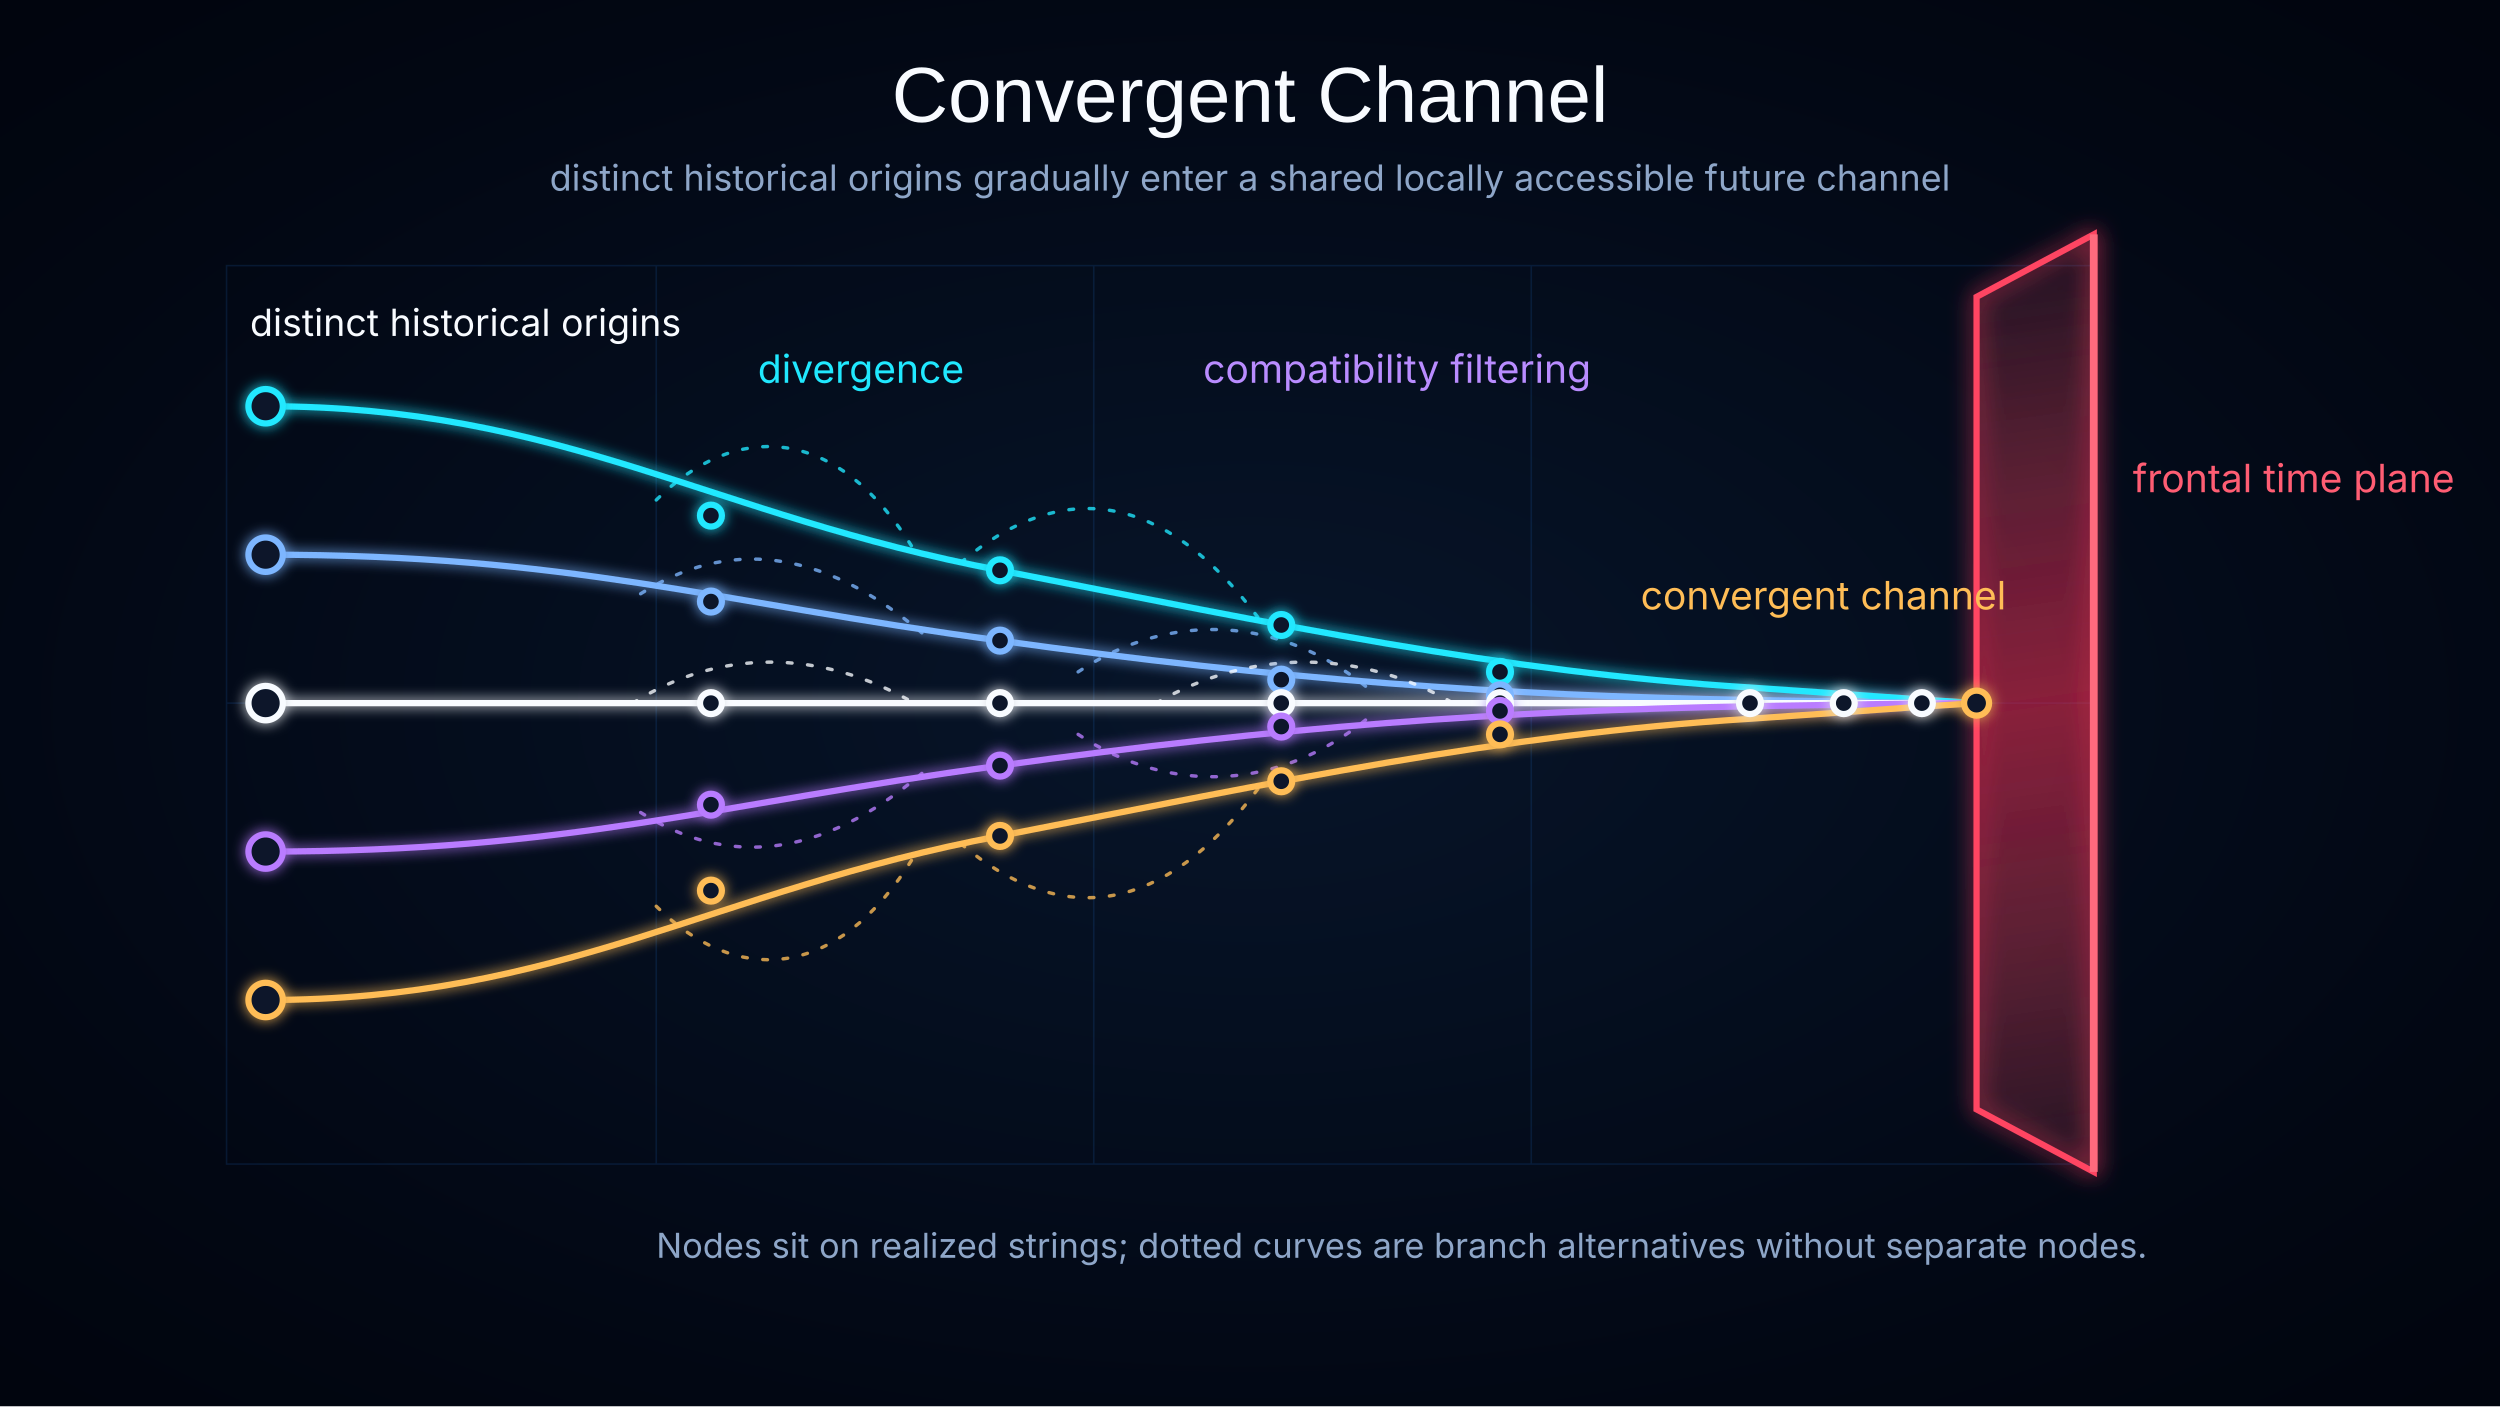
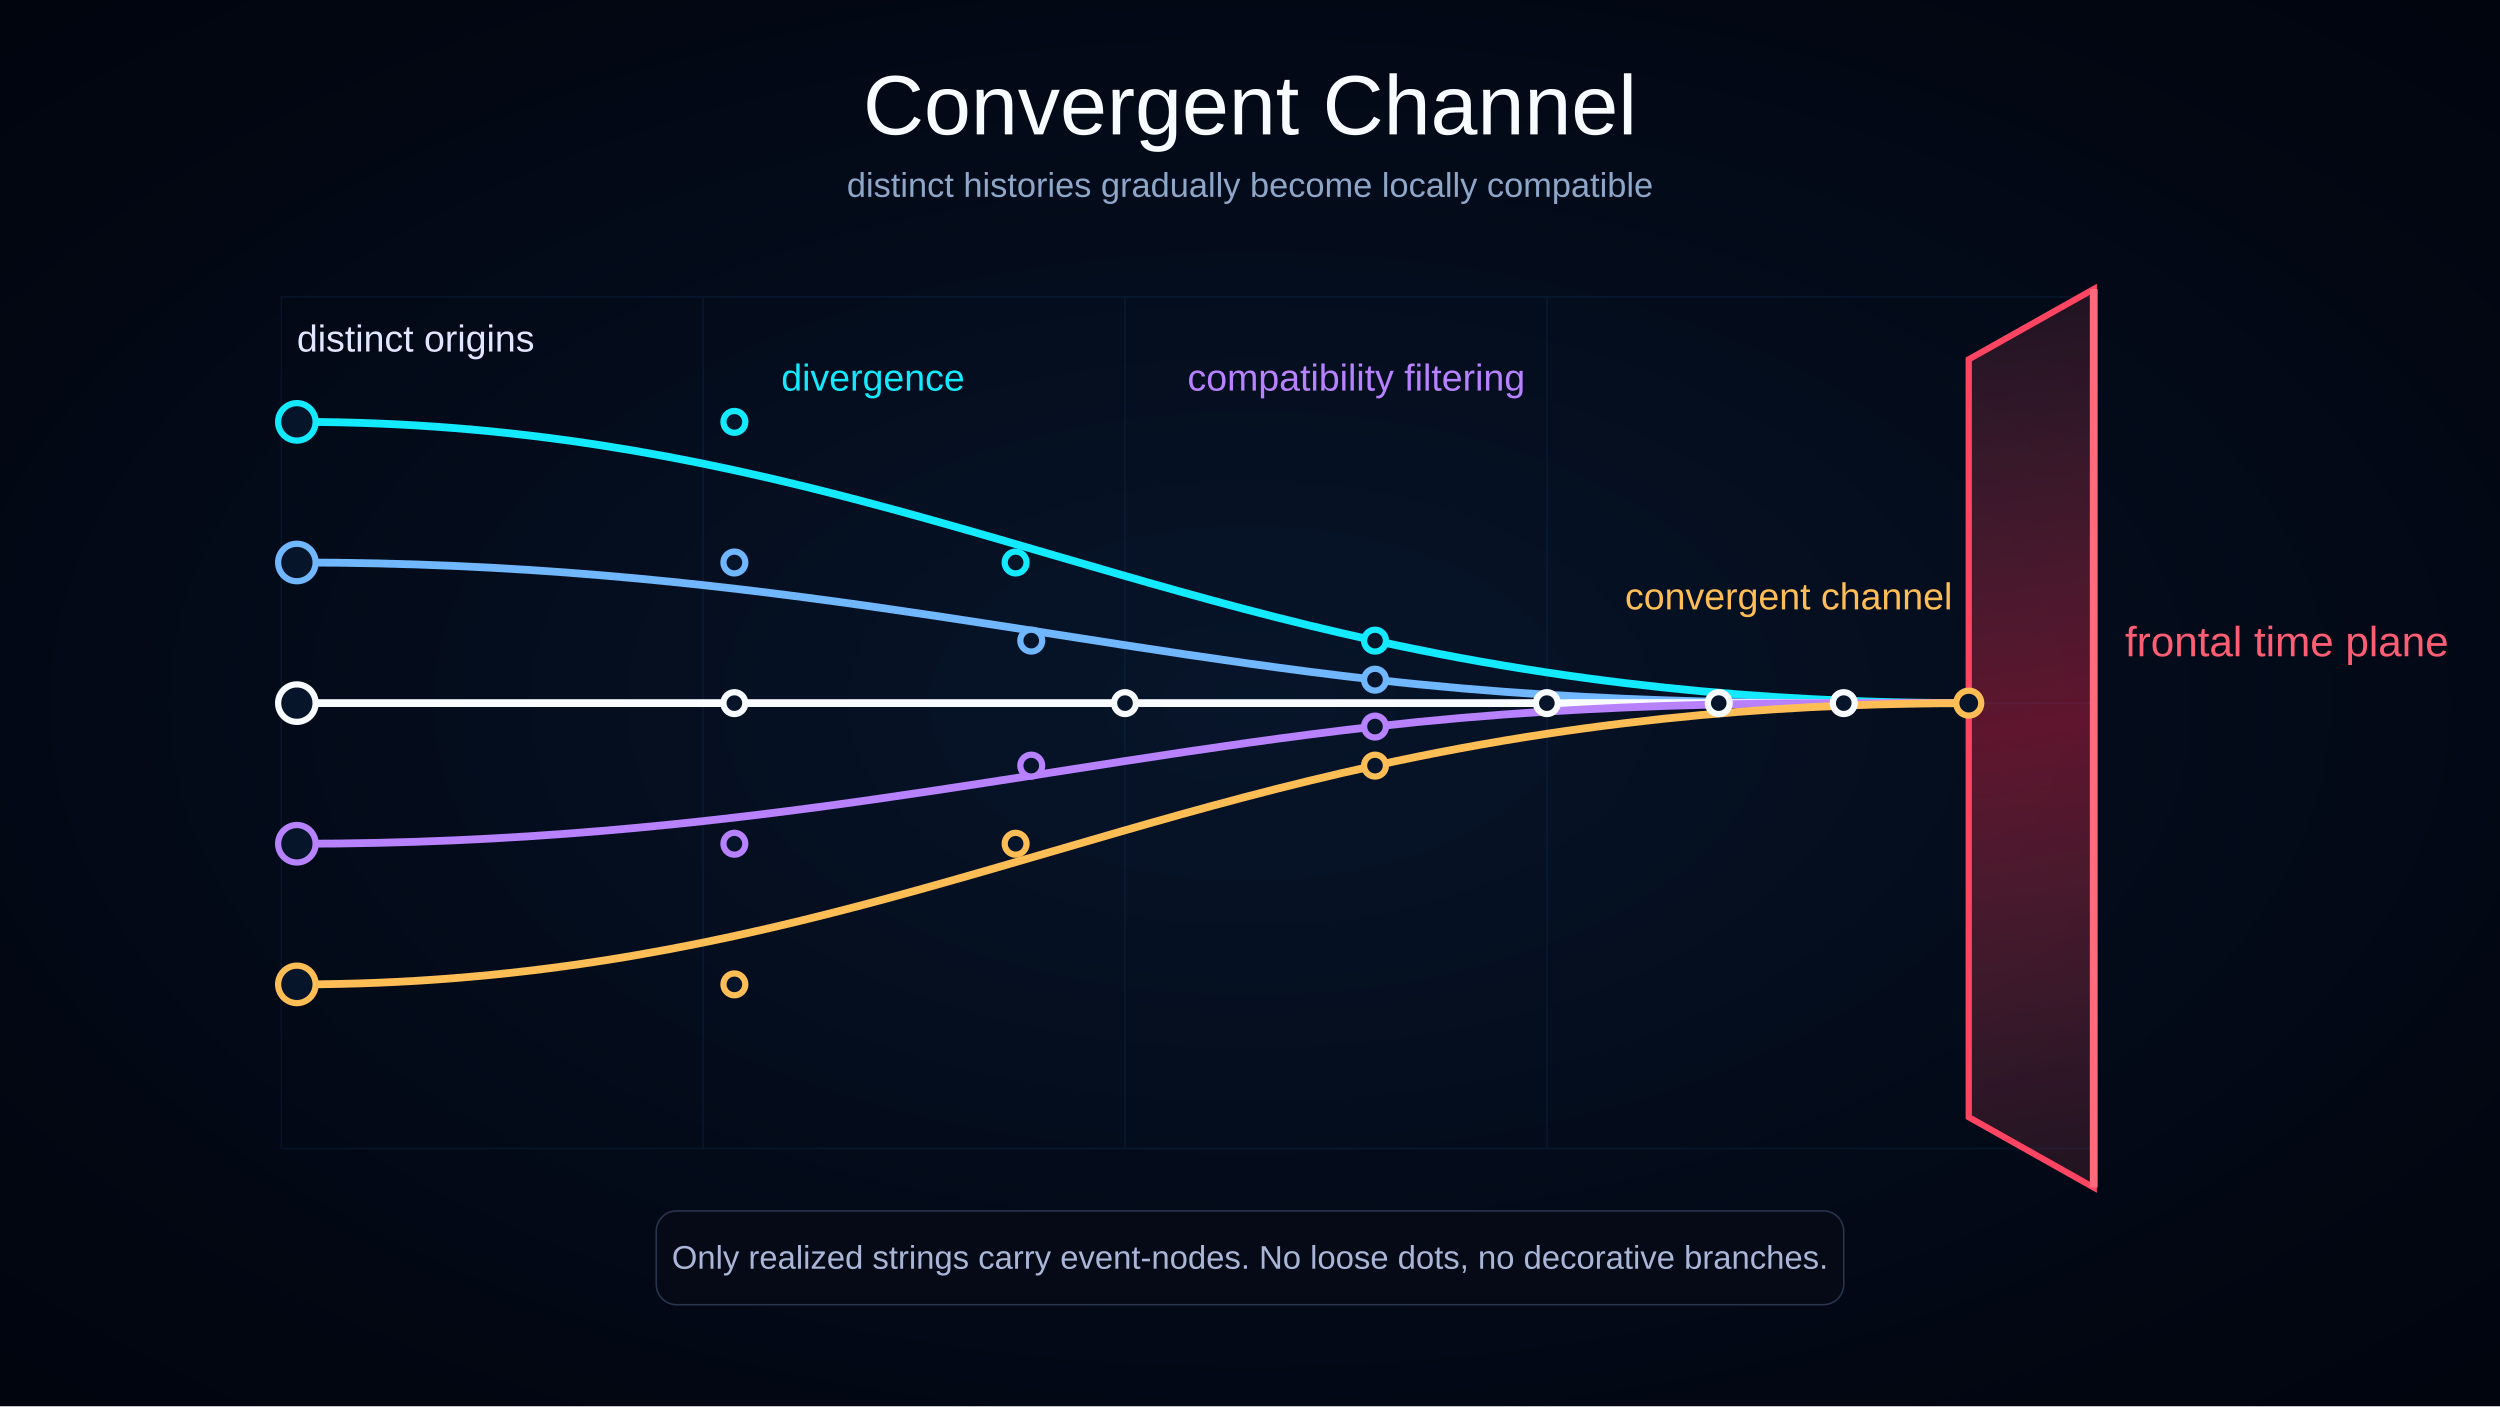
<svg xmlns="http://www.w3.org/2000/svg" viewBox="0 0 1600 900" role="img" aria-labelledby="title desc">
  <defs>
    <radialGradient id="bg" cx="50%" cy="50%" r="82%">
      <stop offset="0" stop-color="#07152a" />
      <stop offset="0.65" stop-color="#020713" />
      <stop offset="1" stop-color="#00030a" />
    </radialGradient>
-     <linearGradient id="plane" x1="1260" y1="160" x2="1340" y2="740" gradientUnits="userSpaceOnUse">
-       <stop offset="0" stop-color="#ff6076" stop-opacity="0.06" />
-       <stop offset="0.5" stop-color="#ff244b" stop-opacity="0.33" />
-       <stop offset="1" stop-color="#ff6076" stop-opacity="0.08" />
+     <linearGradient id="plane" x1="1260" y1="180" x2="1340" y2="750" gradientUnits="userSpaceOnUse">
+       <stop offset="0" stop-color="#ff6076" stop-opacity="0.10" />
+       <stop offset="0.5" stop-color="#ff244b" stop-opacity="0.36" />
+       <stop offset="1" stop-color="#ff6076" stop-opacity="0.12" />
    </linearGradient>
-     <filter id="glow" x="-60%" y="-60%" width="220%" height="220%">
-       <feGaussianBlur stdDeviation="4" result="b" />
-       <feMerge>
-         <feMergeNode in="b" />
-         <feMergeNode in="SourceGraphic" />
-       </feMerge>
-     </filter>
-     <filter id="ruby" x="-80%" y="-80%" width="260%" height="260%">
-       <feGaussianBlur stdDeviation="7" result="b" />
-       <feColorMatrix in="b" type="matrix" values="1 0 0 0 1 0 0 0 0 .04 0 0 0 0 .12 0 0 0 .9 0" result="c" />
-       <feMerge>
-         <feMergeNode in="c" />
-         <feMergeNode in="SourceGraphic" />
-       </feMerge>
-     </filter>
  </defs>
  <rect width="1600" height="900" fill="url(#bg)" />
-   <text x="800" y="78" fill="#f8fbff" font-family="Orbitron, Rajdhani, Segoe UI, Arial, sans-serif" font-size="50" text-anchor="middle">Convergent Channel</text>
-   <text x="800" y="122" fill="#8ea6c8" font-family="Inter, Segoe UI, Arial, sans-serif" font-size="23" text-anchor="middle">distinct historical origins gradually enter a shared locally accessible future channel</text>
-   <g opacity=".18" stroke="#1a63bd" fill="none">
-     <path d="M145 170 H1340 V745 H145 Z" />
-     <path d="M145 450 H1340" />
-     <path d="M420 170 V745" />
-     <path d="M700 170 V745" />
-     <path d="M980 170 V745" />
+   <text x="800" y="86" fill="#f8fbff" font-family="Segoe UI, Arial, sans-serif" font-size="54" text-anchor="middle">Convergent Channel</text>
+   <text x="800" y="126" fill="#8ea6c8" font-family="Segoe UI, Arial, sans-serif" font-size="22" text-anchor="middle">distinct histories gradually become locally compatible</text>
+   <g opacity="0.12" stroke="#1a63bd" fill="none">
+     <path d="M180 190 H1340 V735 H180 Z" />
+     <path d="M180 450 H1340" />
+     <path d="M450 190 V735" />
+     <path d="M720 190 V735" />
+     <path d="M990 190 V735" />
  </g>
-   <g filter="url(#ruby)">
-     <polygon points="1265,190 1340,150 1340,750 1265,710" fill="url(#plane)" stroke="#ff4562" stroke-width="4" />
-     <line x1="1340" y1="150" x2="1340" y2="750" stroke="#ff6b7d" stroke-width="5" />
+   <polygon points="1260,230 1340,185 1340,760 1260,715" fill="url(#plane)" stroke="#ff4562" stroke-width="4" />
+   <line x1="1340" y1="185" x2="1340" y2="760" stroke="#ff6b7d" stroke-width="5" />
+   <text x="1360" y="420" fill="#ff5d73" font-family="Segoe UI, Arial, sans-serif" font-size="27">frontal time plane</text>
+   <text x="190" y="225" fill="#dfe8ff" font-family="Segoe UI, Arial, sans-serif" font-size="24">distinct origins</text>
+   <text x="500" y="250" fill="#14eaff" font-family="Segoe UI, Arial, sans-serif" font-size="24">divergence</text>
+   <text x="760" y="250" fill="#b781ff" font-family="Segoe UI, Arial, sans-serif" font-size="24">compatibility filtering</text>
+   <text x="1040" y="390" fill="#ffbd56" font-family="Segoe UI, Arial, sans-serif" font-size="24">convergent channel</text>
+   <g fill="none" stroke-linecap="round" stroke-width="5">
+     <path d="M190 270 C470 270 650 360 880 410 C1030 443 1160 450 1260 450" stroke="#14eaff" />
+     <path d="M190 360 C470 360 660 410 880 435 C1030 452 1160 450 1260 450" stroke="#70b7ff" />
+     <path d="M190 450 H1260" stroke="#f8fbff" />
+     <path d="M190 540 C470 540 660 490 880 465 C1030 448 1160 450 1260 450" stroke="#b781ff" />
+     <path d="M190 630 C470 630 650 540 880 490 C1030 457 1160 450 1260 450" stroke="#ffbd56" />
  </g>
-   <text x="1365" y="315" fill="#ff5d73" font-family="Inter, Segoe UI, Arial, sans-serif" font-size="25">frontal time plane</text>
-   <text x="160" y="215" fill="#f8fbff" font-family="Inter, Segoe UI, Arial, sans-serif" font-size="24">distinct historical origins</text>
-   <text x="485" y="245" fill="#20e8ff" font-family="Inter, Segoe UI, Arial, sans-serif" font-size="25">divergence</text>
-   <text x="770" y="245" fill="#b98cff" font-family="Inter, Segoe UI, Arial, sans-serif" font-size="25">compatibility filtering</text>
-   <text x="1050" y="390" fill="#ffbd56" font-family="Inter, Segoe UI, Arial, sans-serif" font-size="25">convergent channel</text>
-   <g fill="none" stroke-linecap="round" stroke-width="4" filter="url(#glow)">
-     <path d="M170 260 C360 260 455 330 640 365 C820 400 960 430 1120 440 C1180 444 1230 448 1265 450" stroke="#20e8ff" />
-     <path d="M170 355 C365 355 455 385 640 410 C820 435 960 445 1120 448 C1180 449 1230 450 1265 450" stroke="#7db6ff" />
-     <path d="M170 450 H1265" stroke="#f8fbff" />
-     <path d="M170 545 C365 545 455 515 640 490 C820 465 960 455 1120 452 C1180 451 1230 450 1265 450" stroke="#b97cff" />
-     <path d="M170 640 C360 640 455 570 640 535 C820 500 960 470 1120 460 C1180 456 1230 452 1265 450" stroke="#ffbd56" />
+   <g fill="#07152a" stroke-width="4">
+     <circle cx="190" cy="270" r="12" stroke="#14eaff" />
+     <circle cx="470" cy="270" r="7" stroke="#14eaff" />
+     <circle cx="650" cy="360" r="7" stroke="#14eaff" />
+     <circle cx="880" cy="410" r="7" stroke="#14eaff" />
+     <circle cx="190" cy="360" r="12" stroke="#70b7ff" />
+     <circle cx="470" cy="360" r="7" stroke="#70b7ff" />
+     <circle cx="660" cy="410" r="7" stroke="#70b7ff" />
+     <circle cx="880" cy="435" r="7" stroke="#70b7ff" />
+     <circle cx="190" cy="450" r="12" stroke="#f8fbff" />
+     <circle cx="470" cy="450" r="7" stroke="#f8fbff" />
+     <circle cx="720" cy="450" r="7" stroke="#f8fbff" />
+     <circle cx="990" cy="450" r="7" stroke="#f8fbff" />
+     <circle cx="190" cy="540" r="12" stroke="#b781ff" />
+     <circle cx="470" cy="540" r="7" stroke="#b781ff" />
+     <circle cx="660" cy="490" r="7" stroke="#b781ff" />
+     <circle cx="880" cy="465" r="7" stroke="#b781ff" />
+     <circle cx="190" cy="630" r="12" stroke="#ffbd56" />
+     <circle cx="470" cy="630" r="7" stroke="#ffbd56" />
+     <circle cx="650" cy="540" r="7" stroke="#ffbd56" />
+     <circle cx="880" cy="490" r="7" stroke="#ffbd56" />
+     <circle cx="1100" cy="450" r="7" stroke="#f8fbff" />
+     <circle cx="1180" cy="450" r="7" stroke="#f8fbff" />
+     <circle cx="1260" cy="450" r="8" stroke="#ffbd56" />
  </g>
-   <g fill="none" stroke-linecap="round" stroke-dasharray="3 10" stroke-width="2.2" opacity=".78">
-     <path d="M420 320 C470 270 535 270 585 352" stroke="#20e8ff" />
-     <path d="M615 360 C680 305 745 315 805 395" stroke="#20e8ff" />
-     <path d="M410 380 C465 345 525 350 590 405" stroke="#7db6ff" />
-     <path d="M690 430 C750 390 820 395 875 440" stroke="#7db6ff" />
-     <path d="M405 450 C460 415 525 415 585 450" stroke="#f8fbff" />
-     <path d="M740 450 C800 415 870 415 930 450" stroke="#f8fbff" />
-     <path d="M410 520 C465 555 525 550 590 495" stroke="#b97cff" />
-     <path d="M690 470 C750 510 820 505 875 460" stroke="#b97cff" />
-     <path d="M420 580 C470 630 535 630 585 548" stroke="#ffbd56" />
-     <path d="M615 540 C680 595 745 585 805 505" stroke="#ffbd56" />
-   </g>
-   <g filter="url(#glow)" fill="#07152a" stroke-width="4">
-     <circle cx="170" cy="260" r="11" stroke="#20e8ff" />
-     <circle cx="170" cy="355" r="11" stroke="#7db6ff" />
-     <circle cx="170" cy="450" r="11" stroke="#f8fbff" />
-     <circle cx="170" cy="545" r="11" stroke="#b97cff" />
-     <circle cx="170" cy="640" r="11" stroke="#ffbd56" />
-     <circle cx="455" cy="330" r="7" stroke="#20e8ff" />
-     <circle cx="640" cy="365" r="7" stroke="#20e8ff" />
-     <circle cx="820" cy="400" r="7" stroke="#20e8ff" />
-     <circle cx="960" cy="430" r="7" stroke="#20e8ff" />
-     <circle cx="455" cy="385" r="7" stroke="#7db6ff" />
-     <circle cx="640" cy="410" r="7" stroke="#7db6ff" />
-     <circle cx="820" cy="435" r="7" stroke="#7db6ff" />
-     <circle cx="960" cy="445" r="7" stroke="#7db6ff" />
-     <circle cx="455" cy="450" r="7" stroke="#f8fbff" />
-     <circle cx="640" cy="450" r="7" stroke="#f8fbff" />
-     <circle cx="820" cy="450" r="7" stroke="#f8fbff" />
-     <circle cx="960" cy="450" r="7" stroke="#f8fbff" />
-     <circle cx="455" cy="515" r="7" stroke="#b97cff" />
-     <circle cx="640" cy="490" r="7" stroke="#b97cff" />
-     <circle cx="820" cy="465" r="7" stroke="#b97cff" />
-     <circle cx="960" cy="455" r="7" stroke="#b97cff" />
-     <circle cx="455" cy="570" r="7" stroke="#ffbd56" />
-     <circle cx="640" cy="535" r="7" stroke="#ffbd56" />
-     <circle cx="820" cy="500" r="7" stroke="#ffbd56" />
-     <circle cx="960" cy="470" r="7" stroke="#ffbd56" />
-     <circle cx="1120" cy="450" r="7" stroke="#f8fbff" />
-     <circle cx="1180" cy="450" r="7" stroke="#f8fbff" />
-     <circle cx="1230" cy="450" r="7" stroke="#f8fbff" />
-     <circle cx="1265" cy="450" r="8" stroke="#ffbd56" />
-   </g>
-   <text x="420" y="805" fill="#8ea6c8" font-family="Inter, Segoe UI, Arial, sans-serif" font-size="22">Nodes sit on realized strings; dotted curves are branch alternatives without separate nodes.</text>
+   <rect x="420" y="775" width="760" height="60" rx="13" fill="#050a16" stroke="#29354f" />
+   <text x="800" y="812" fill="#aab6d8" font-family="Segoe UI, Arial, sans-serif" font-size="21" text-anchor="middle">Only realized strings carry event-nodes. No loose dots, no decorative branches.</text>
</svg>
